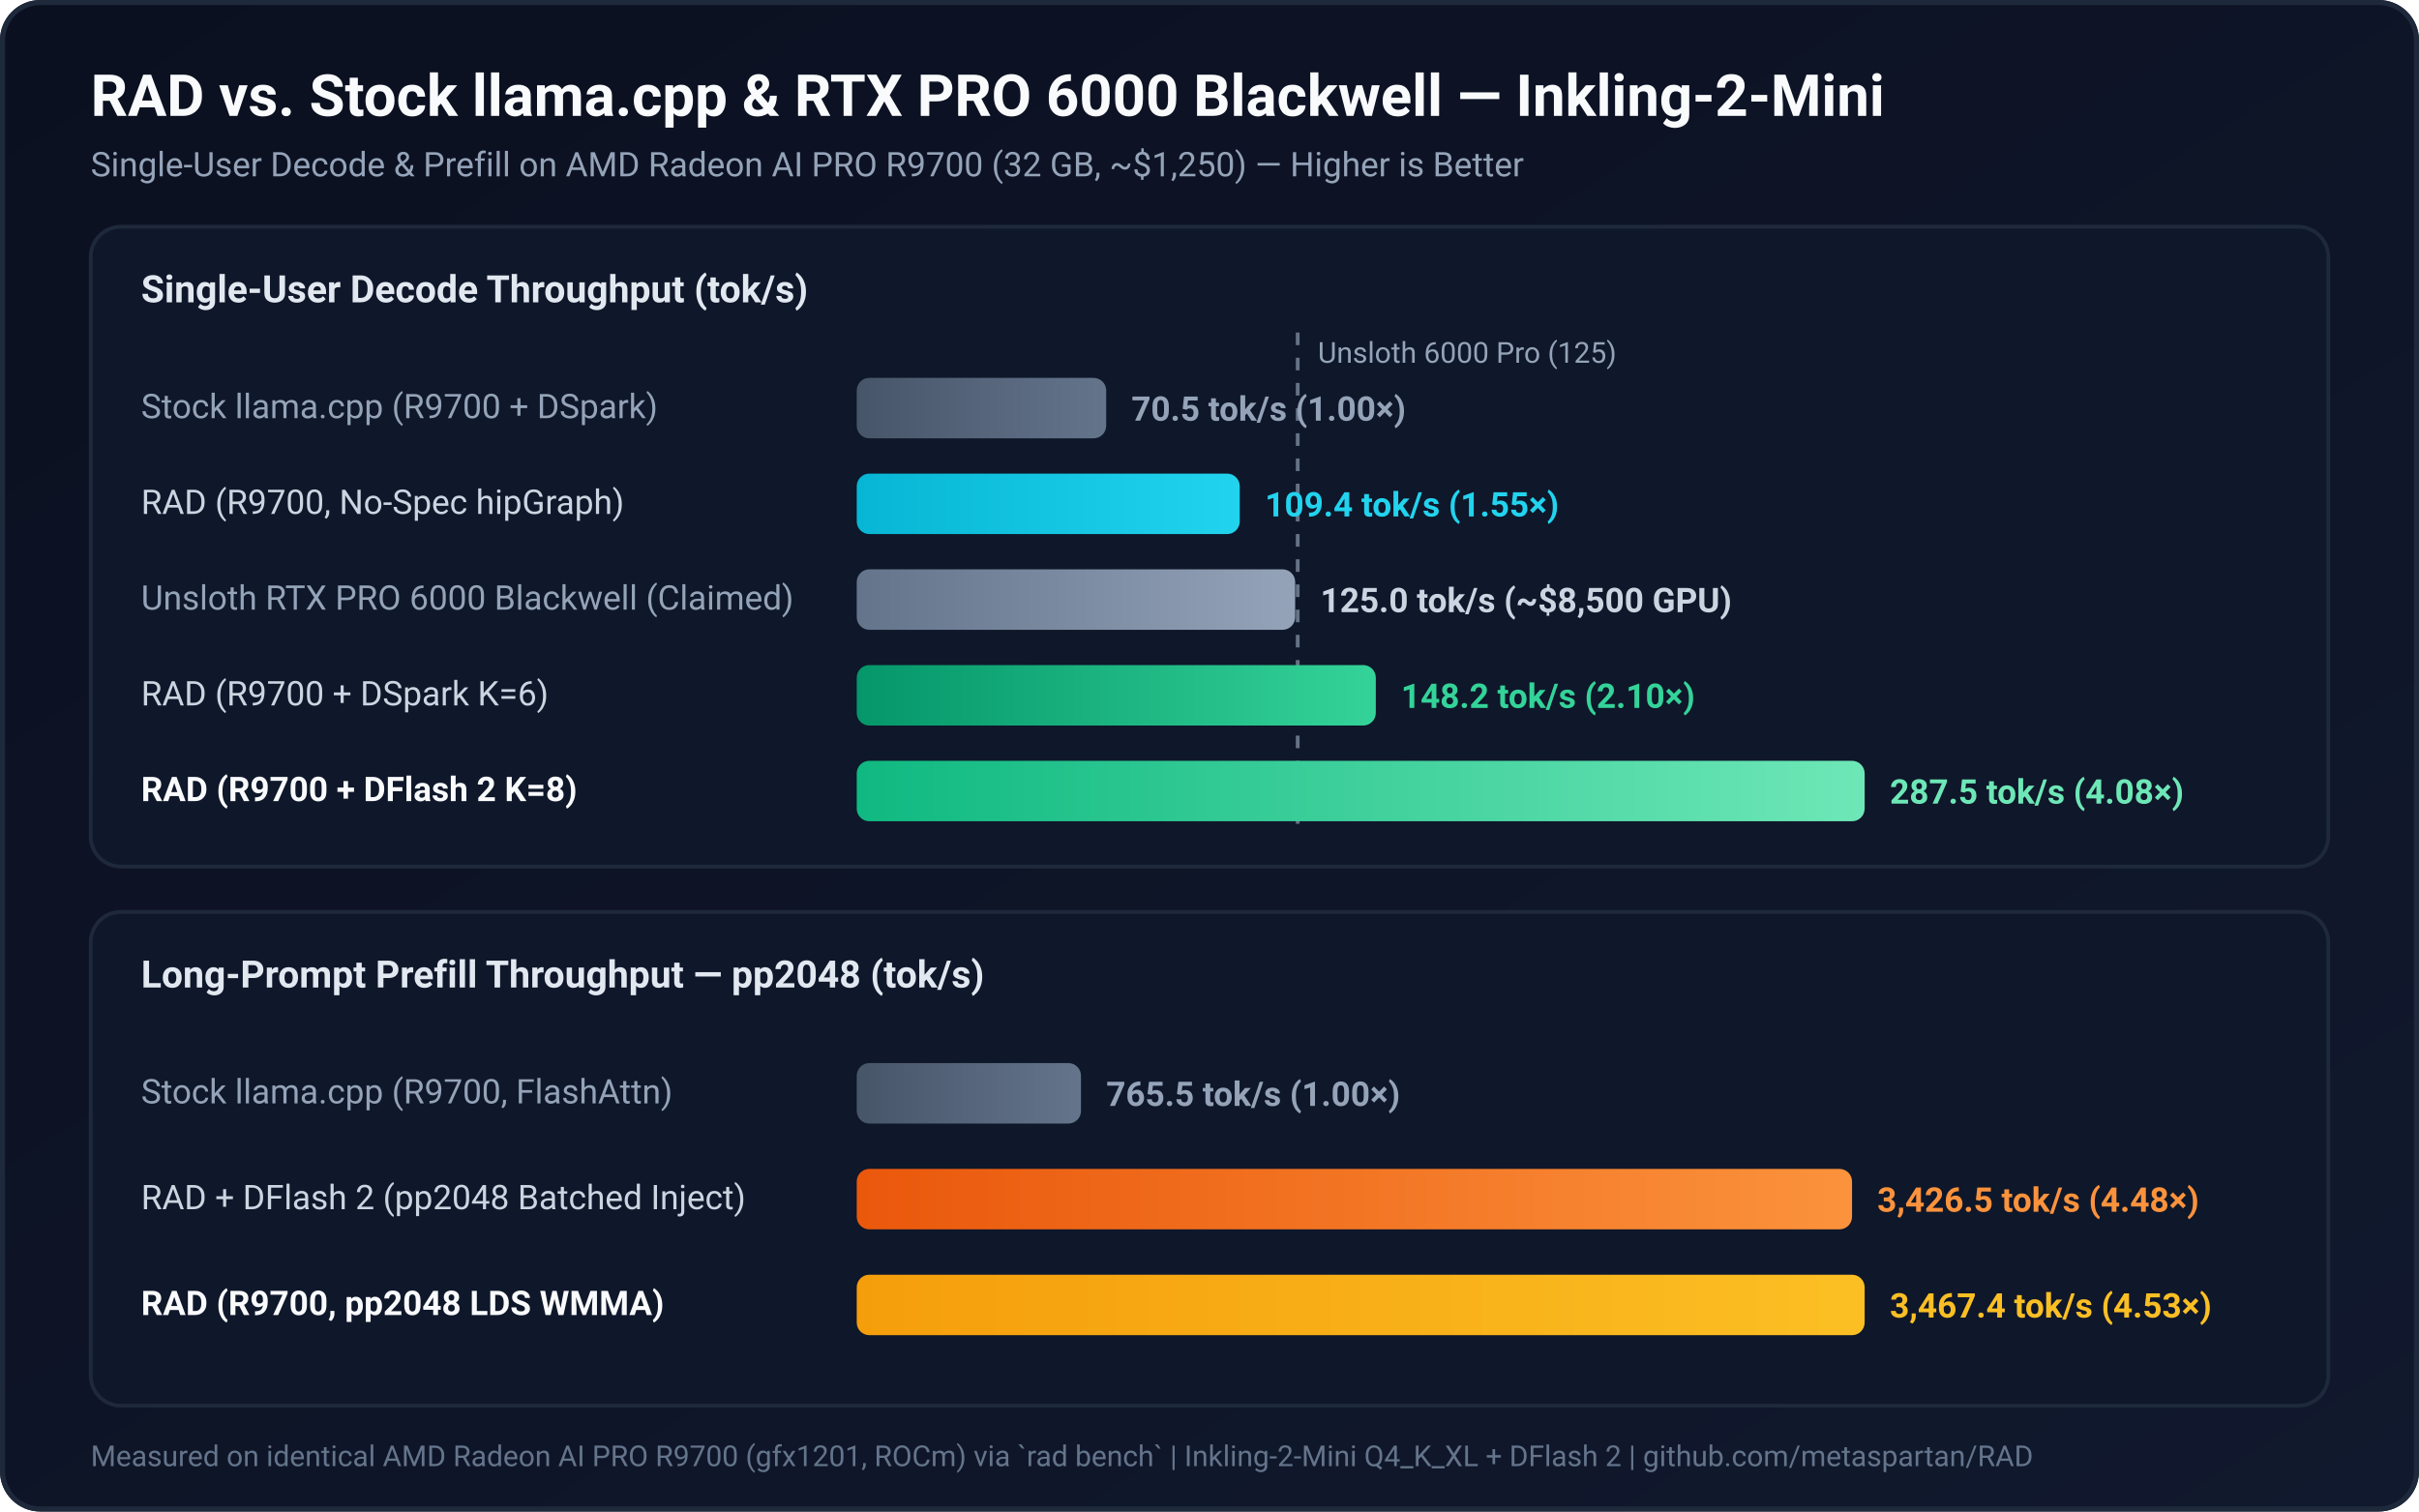
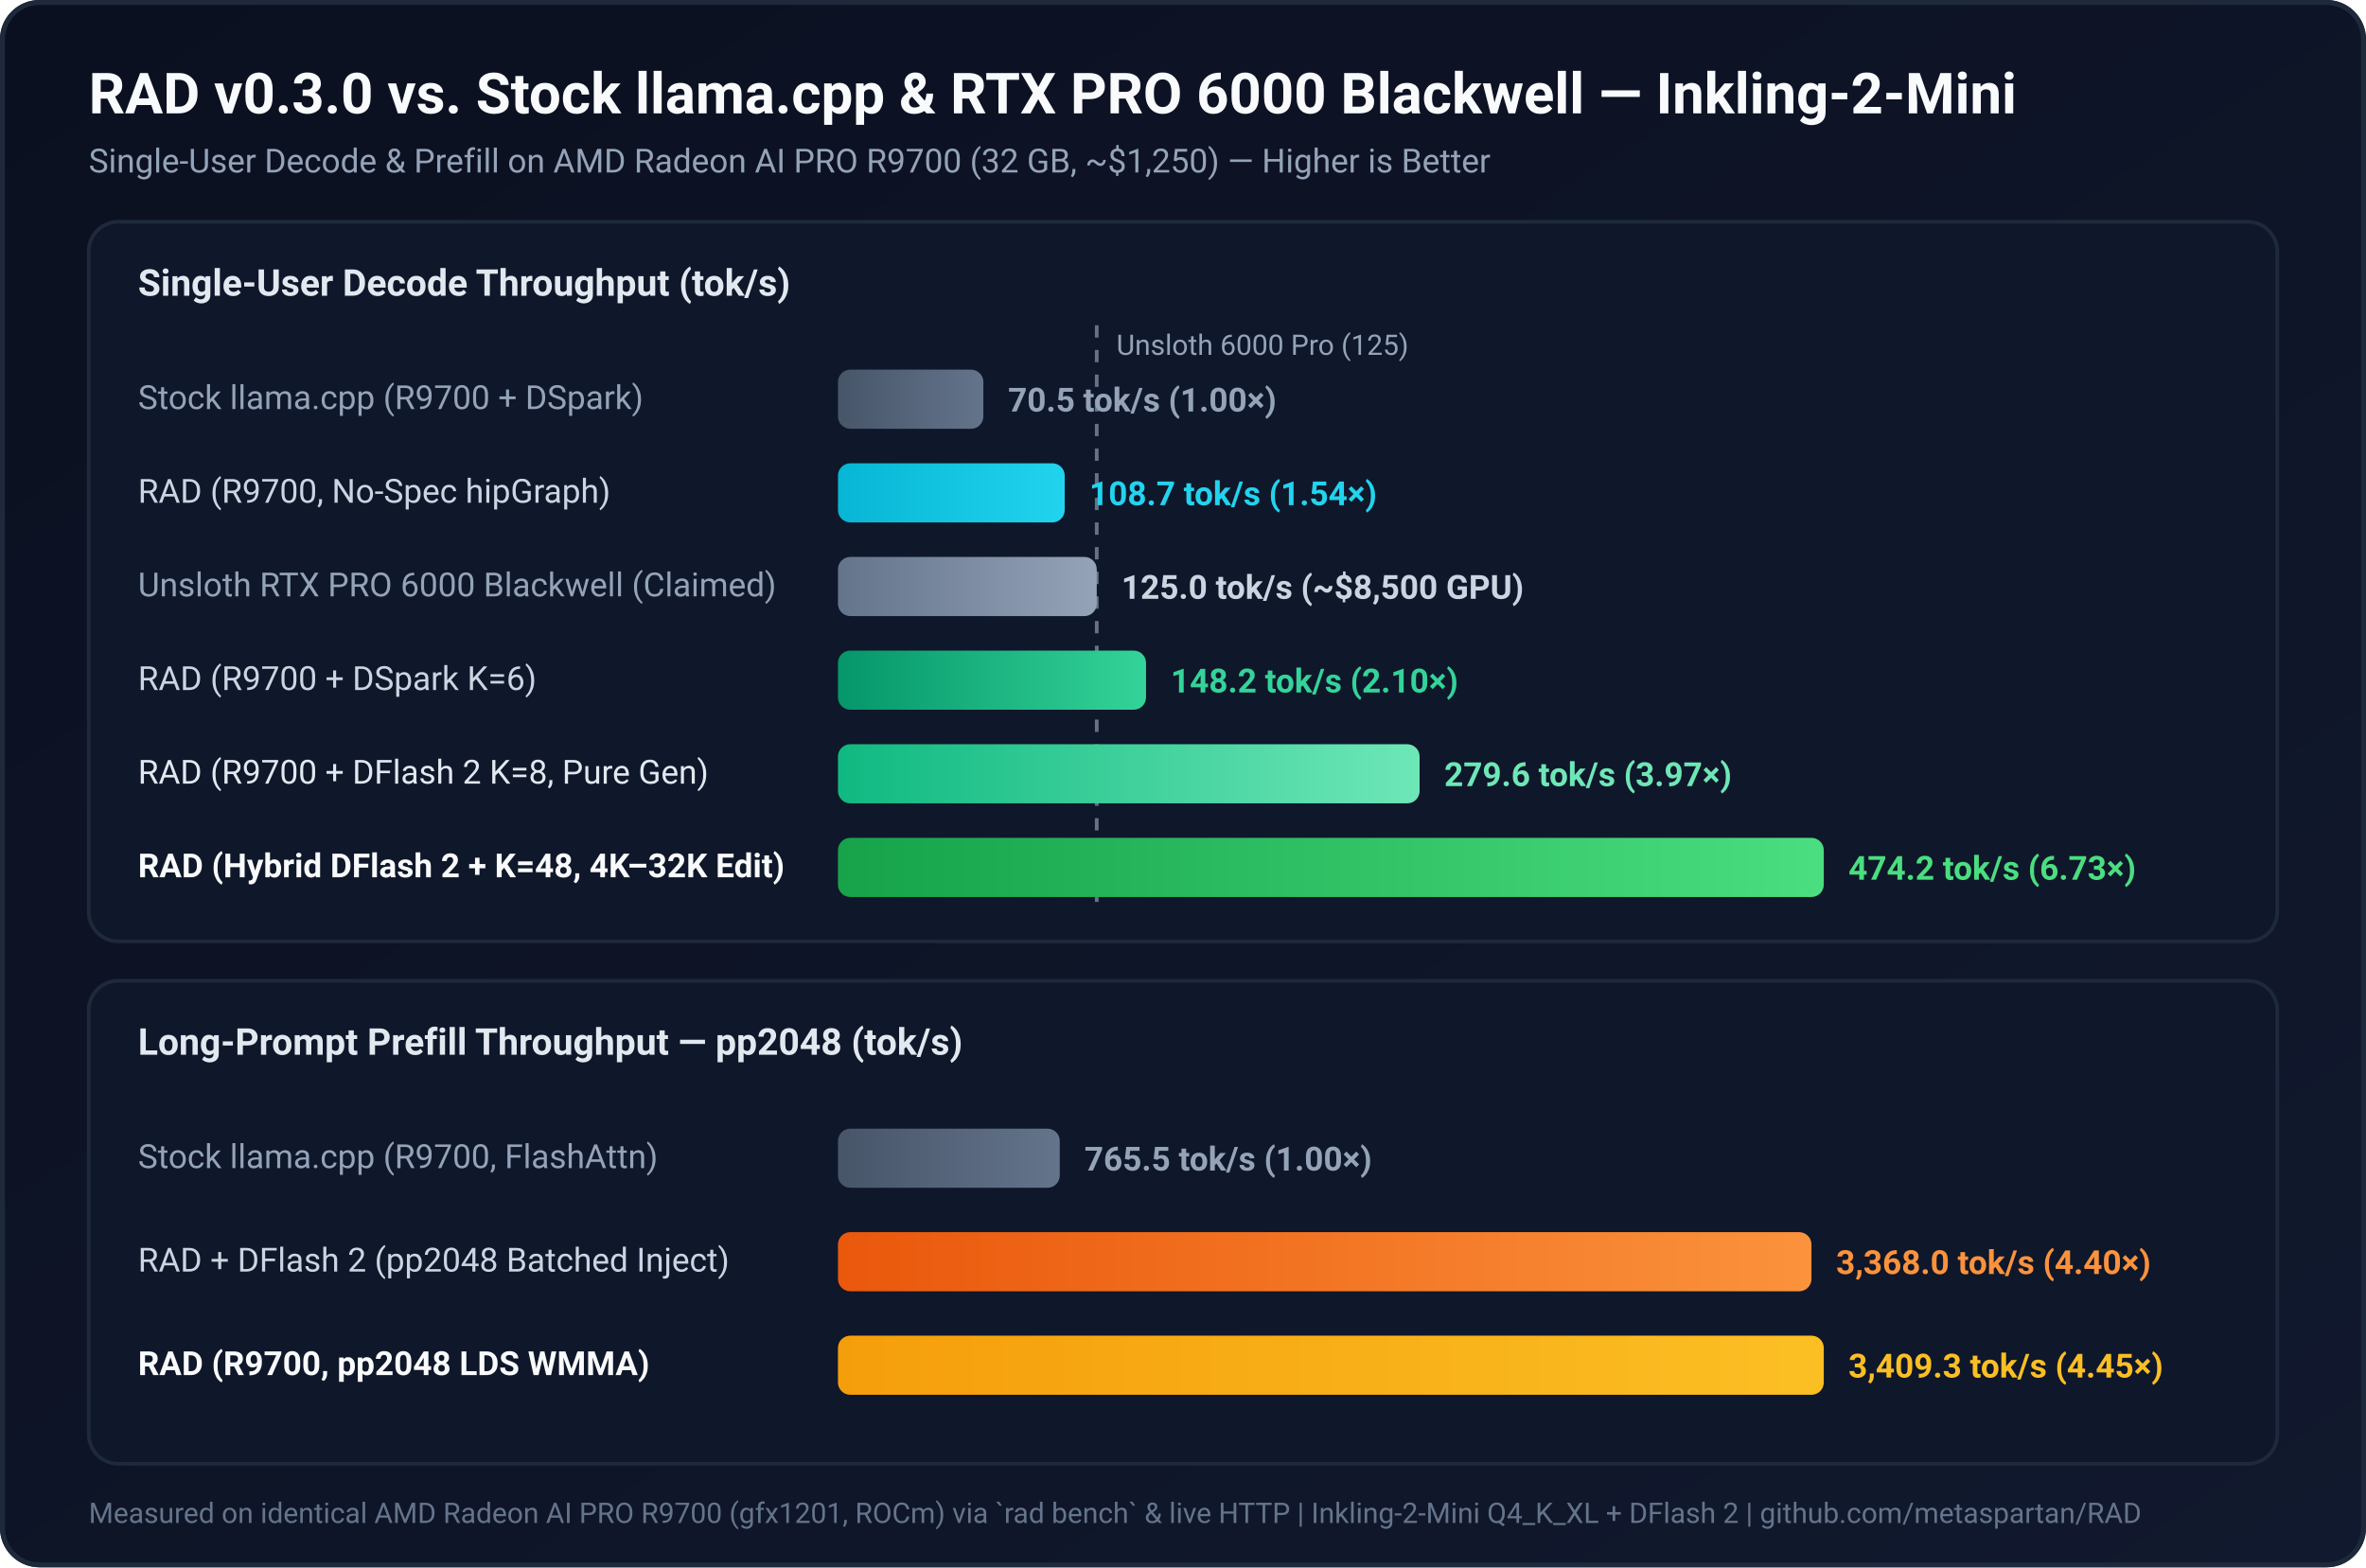
- <svg xmlns="http://www.w3.org/2000/svg" viewBox="0 0 960 600" width="960" height="600">
+ <svg xmlns="http://www.w3.org/2000/svg" viewBox="0 0 960 636" width="960" height="636">
  <defs>
    <linearGradient id="bg" x1="0" y1="0" x2="1" y2="1">
      <stop offset="0%" stop-color="#0b1020" />
      <stop offset="100%" stop-color="#11192e" />
    </linearGradient>
    <linearGradient id="emeraldGrad" x1="0" y1="0" x2="1" y2="0">
      <stop offset="0%" stop-color="#059669" />
      <stop offset="100%" stop-color="#34d399" />
    </linearGradient>
    <linearGradient id="greenGrad" x1="0" y1="0" x2="1" y2="0">
      <stop offset="0%" stop-color="#10b981" />
      <stop offset="100%" stop-color="#6ee7b7" />
+     </linearGradient>
+     <linearGradient id="limeGrad" x1="0" y1="0" x2="1" y2="0">
+       <stop offset="0%" stop-color="#16a34a" />
+       <stop offset="100%" stop-color="#4ade80" />
    </linearGradient>
    <linearGradient id="cyanGrad" x1="0" y1="0" x2="1" y2="0">
      <stop offset="0%" stop-color="#06b6d4" />
      <stop offset="100%" stop-color="#22d3ee" />
    </linearGradient>
    <linearGradient id="amberGrad" x1="0" y1="0" x2="1" y2="0">
      <stop offset="0%" stop-color="#f59e0b" />
      <stop offset="100%" stop-color="#fbbf24" />
    </linearGradient>
    <linearGradient id="orangeGrad" x1="0" y1="0" x2="1" y2="0">
      <stop offset="0%" stop-color="#ea580c" />
      <stop offset="100%" stop-color="#fb923c" />
    </linearGradient>
    <linearGradient id="slateGrad" x1="0" y1="0" x2="1" y2="0">
      <stop offset="0%" stop-color="#475569" />
      <stop offset="100%" stop-color="#64748b" />
    </linearGradient>
    <linearGradient id="mutedGrad" x1="0" y1="0" x2="1" y2="0">
      <stop offset="0%" stop-color="#64748b" />
      <stop offset="100%" stop-color="#94a3b8" />
    </linearGradient>
  </defs>
-   <rect width="960" height="600" rx="16" fill="url(#bg)" />
-   <rect x="1" y="1" width="958" height="598" rx="15" fill="none" stroke="#1e293b" stroke-width="2" />
-   <text x="36" y="46" font-family="system-ui, -apple-system, Segoe UI, Roboto, sans-serif" font-size="23" font-weight="700" fill="#f8fafc">RAD vs. Stock llama.cpp &amp; RTX PRO 6000 Blackwell — Inkling-2-Mini</text>
+   <rect width="960" height="636" rx="16" fill="url(#bg)" />
+   <rect x="1" y="1" width="958" height="634" rx="15" fill="none" stroke="#1e293b" stroke-width="2" />
+   <text x="36" y="46" font-family="system-ui, -apple-system, Segoe UI, Roboto, sans-serif" font-size="23" font-weight="700" fill="#f8fafc">RAD v0.3.0 vs. Stock llama.cpp &amp; RTX PRO 6000 Blackwell — Inkling-2-Mini</text>
  <text x="36" y="70" font-family="system-ui, -apple-system, Segoe UI, Roboto, sans-serif" font-size="13.5" fill="#94a3b8">Single-User Decode &amp; Prefill on AMD Radeon AI PRO R9700 (32 GB, ~$1,250) — Higher is Better</text>
-   <rect x="36" y="90" width="888" height="254" rx="12" fill="#0f172a" stroke="#1e293b" stroke-width="1.5" />
+   <rect x="36" y="90" width="888" height="292" rx="12" fill="#0f172a" stroke="#1e293b" stroke-width="1.5" />
  <text x="56" y="120" font-family="system-ui, -apple-system, Segoe UI, Roboto, sans-serif" font-size="15" font-weight="700" fill="#e2e8f0">Single-User Decode Throughput (tok/s)</text>
-   <line x1="515" y1="132" x2="515" y2="328" stroke="#94a3b8" stroke-width="1.5" stroke-dasharray="5,5" opacity="0.65" />
-   <text x="523" y="144" font-family="system-ui, -apple-system, Segoe UI, Roboto, sans-serif" font-size="11.5" fill="#94a3b8">Unsloth 6000 Pro (125)</text>
+   <line x1="445" y1="132" x2="445" y2="366" stroke="#94a3b8" stroke-width="1.5" stroke-dasharray="5,5" opacity="0.65" />
+   <text x="453" y="144" font-family="system-ui, -apple-system, Segoe UI, Roboto, sans-serif" font-size="11.5" fill="#94a3b8">Unsloth 6000 Pro (125)</text>
  <text x="56" y="166" font-family="system-ui, -apple-system, Segoe UI, Roboto, sans-serif" font-size="13.5" fill="#94a3b8">Stock llama.cpp (R9700 + DSpark)</text>
-   <rect x="340" y="150" width="99" height="24" rx="5" fill="url(#slateGrad)" />
-   <text x="449" y="167" font-family="system-ui, -apple-system, Segoe UI, Roboto, sans-serif" font-size="13.5" font-weight="700" fill="#94a3b8">70.5 tok/s (1.00×)</text>
+   <rect x="340" y="150" width="59" height="24" rx="5" fill="url(#slateGrad)" />
+   <text x="409" y="167" font-family="system-ui, -apple-system, Segoe UI, Roboto, sans-serif" font-size="13.5" font-weight="700" fill="#94a3b8">70.5 tok/s (1.00×)</text>
  <text x="56" y="204" font-family="system-ui, -apple-system, Segoe UI, Roboto, sans-serif" font-size="13.5" fill="#cbd5e1">RAD (R9700, No-Spec hipGraph)</text>
-   <rect x="340" y="188" width="152" height="24" rx="5" fill="url(#cyanGrad)" />
-   <text x="502" y="205" font-family="system-ui, -apple-system, Segoe UI, Roboto, sans-serif" font-size="13.5" font-weight="700" fill="#22d3ee">109.4 tok/s (1.55×)</text>
+   <rect x="340" y="188" width="92" height="24" rx="5" fill="url(#cyanGrad)" />
+   <text x="442" y="205" font-family="system-ui, -apple-system, Segoe UI, Roboto, sans-serif" font-size="13.5" font-weight="700" fill="#22d3ee">108.7 tok/s (1.54×)</text>
  <text x="56" y="242" font-family="system-ui, -apple-system, Segoe UI, Roboto, sans-serif" font-size="13.5" fill="#94a3b8">Unsloth RTX PRO 6000 Blackwell (Claimed)</text>
-   <rect x="340" y="226" width="174" height="24" rx="5" fill="url(#mutedGrad)" />
-   <text x="524" y="243" font-family="system-ui, -apple-system, Segoe UI, Roboto, sans-serif" font-size="13.5" font-weight="700" fill="#cbd5e1">125.0 tok/s (~$8,500 GPU)</text>
+   <rect x="340" y="226" width="105" height="24" rx="5" fill="url(#mutedGrad)" />
+   <text x="455" y="243" font-family="system-ui, -apple-system, Segoe UI, Roboto, sans-serif" font-size="13.5" font-weight="700" fill="#cbd5e1">125.0 tok/s (~$8,500 GPU)</text>
  <text x="56" y="280" font-family="system-ui, -apple-system, Segoe UI, Roboto, sans-serif" font-size="13.5" fill="#cbd5e1">RAD (R9700 + DSpark K=6)</text>
-   <rect x="340" y="264" width="206" height="24" rx="5" fill="url(#emeraldGrad)" />
-   <text x="556" y="281" font-family="system-ui, -apple-system, Segoe UI, Roboto, sans-serif" font-size="13.5" font-weight="700" fill="#34d399">148.2 tok/s (2.10×)</text>
-   <text x="56" y="318" font-family="system-ui, -apple-system, Segoe UI, Roboto, sans-serif" font-size="13.5" font-weight="700" fill="#f8fafc">RAD (R9700 + DFlash 2 K=8)</text>
-   <rect x="340" y="302" width="400" height="24" rx="5" fill="url(#greenGrad)" />
-   <text x="750" y="319" font-family="system-ui, -apple-system, Segoe UI, Roboto, sans-serif" font-size="13.5" font-weight="700" fill="#6ee7b7">287.5 tok/s (4.08×)</text>
-   <rect x="36" y="362" width="888" height="196" rx="12" fill="#0f172a" stroke="#1e293b" stroke-width="1.5" />
-   <text x="56" y="392" font-family="system-ui, -apple-system, Segoe UI, Roboto, sans-serif" font-size="15" font-weight="700" fill="#e2e8f0">Long-Prompt Prefill Throughput — pp2048 (tok/s)</text>
-   <text x="56" y="438" font-family="system-ui, -apple-system, Segoe UI, Roboto, sans-serif" font-size="13.5" fill="#94a3b8">Stock llama.cpp (R9700, FlashAttn)</text>
-   <rect x="340" y="422" width="89" height="24" rx="5" fill="url(#slateGrad)" />
-   <text x="439" y="439" font-family="system-ui, -apple-system, Segoe UI, Roboto, sans-serif" font-size="13.5" font-weight="700" fill="#94a3b8">765.5 tok/s (1.00×)</text>
-   <text x="56" y="480" font-family="system-ui, -apple-system, Segoe UI, Roboto, sans-serif" font-size="13.5" fill="#cbd5e1">RAD + DFlash 2 (pp2048 Batched Inject)</text>
-   <rect x="340" y="464" width="395" height="24" rx="5" fill="url(#orangeGrad)" />
-   <text x="745" y="481" font-family="system-ui, -apple-system, Segoe UI, Roboto, sans-serif" font-size="13.5" font-weight="700" fill="#fb923c">3,426.5 tok/s (4.48×)</text>
-   <text x="56" y="522" font-family="system-ui, -apple-system, Segoe UI, Roboto, sans-serif" font-size="13.5" font-weight="700" fill="#f8fafc">RAD (R9700, pp2048 LDS WMMA)</text>
-   <rect x="340" y="506" width="400" height="24" rx="5" fill="url(#amberGrad)" />
-   <text x="750" y="523" font-family="system-ui, -apple-system, Segoe UI, Roboto, sans-serif" font-size="13.5" font-weight="700" fill="#fbbf24">3,467.4 tok/s (4.53×)</text>
-   <text x="36" y="582" font-family="system-ui, -apple-system, Segoe UI, Roboto, sans-serif" font-size="11.5" fill="#64748b">Measured on identical AMD Radeon AI PRO R9700 (gfx1201, ROCm) via `rad bench` | Inkling-2-Mini Q4_K_XL + DFlash 2 | github.com/metaspartan/RAD</text>
+   <rect x="340" y="264" width="125" height="24" rx="5" fill="url(#emeraldGrad)" />
+   <text x="475" y="281" font-family="system-ui, -apple-system, Segoe UI, Roboto, sans-serif" font-size="13.5" font-weight="700" fill="#34d399">148.2 tok/s (2.10×)</text>
+   <text x="56" y="318" font-family="system-ui, -apple-system, Segoe UI, Roboto, sans-serif" font-size="13.5" fill="#e2e8f0">RAD (R9700 + DFlash 2 K=8, Pure Gen)</text>
+   <rect x="340" y="302" width="236" height="24" rx="5" fill="url(#greenGrad)" />
+   <text x="586" y="319" font-family="system-ui, -apple-system, Segoe UI, Roboto, sans-serif" font-size="13.5" font-weight="700" fill="#6ee7b7">279.6 tok/s (3.97×)</text>
+   <text x="56" y="356" font-family="system-ui, -apple-system, Segoe UI, Roboto, sans-serif" font-size="13.5" font-weight="700" fill="#f8fafc">RAD (Hybrid DFlash 2 + K=48, 4K–32K Edit)</text>
+   <rect x="340" y="340" width="400" height="24" rx="5" fill="url(#limeGrad)" />
+   <text x="750" y="357" font-family="system-ui, -apple-system, Segoe UI, Roboto, sans-serif" font-size="13.5" font-weight="700" fill="#4ade80">474.2 tok/s (6.73×)</text>
+   <rect x="36" y="398" width="888" height="196" rx="12" fill="#0f172a" stroke="#1e293b" stroke-width="1.5" />
+   <text x="56" y="428" font-family="system-ui, -apple-system, Segoe UI, Roboto, sans-serif" font-size="15" font-weight="700" fill="#e2e8f0">Long-Prompt Prefill Throughput — pp2048 (tok/s)</text>
+   <text x="56" y="474" font-family="system-ui, -apple-system, Segoe UI, Roboto, sans-serif" font-size="13.5" fill="#94a3b8">Stock llama.cpp (R9700, FlashAttn)</text>
+   <rect x="340" y="458" width="90" height="24" rx="5" fill="url(#slateGrad)" />
+   <text x="440" y="475" font-family="system-ui, -apple-system, Segoe UI, Roboto, sans-serif" font-size="13.5" font-weight="700" fill="#94a3b8">765.5 tok/s (1.00×)</text>
+   <text x="56" y="516" font-family="system-ui, -apple-system, Segoe UI, Roboto, sans-serif" font-size="13.5" fill="#cbd5e1">RAD + DFlash 2 (pp2048 Batched Inject)</text>
+   <rect x="340" y="500" width="395" height="24" rx="5" fill="url(#orangeGrad)" />
+   <text x="745" y="517" font-family="system-ui, -apple-system, Segoe UI, Roboto, sans-serif" font-size="13.5" font-weight="700" fill="#fb923c">3,368.0 tok/s (4.40×)</text>
+   <text x="56" y="558" font-family="system-ui, -apple-system, Segoe UI, Roboto, sans-serif" font-size="13.5" font-weight="700" fill="#f8fafc">RAD (R9700, pp2048 LDS WMMA)</text>
+   <rect x="340" y="542" width="400" height="24" rx="5" fill="url(#amberGrad)" />
+   <text x="750" y="559" font-family="system-ui, -apple-system, Segoe UI, Roboto, sans-serif" font-size="13.5" font-weight="700" fill="#fbbf24">3,409.3 tok/s (4.45×)</text>
+   <text x="36" y="618" font-family="system-ui, -apple-system, Segoe UI, Roboto, sans-serif" font-size="11.5" fill="#64748b">Measured on identical AMD Radeon AI PRO R9700 (gfx1201, ROCm) via `rad bench` &amp; live HTTP | Inkling-2-Mini Q4_K_XL + DFlash 2 | github.com/metaspartan/RAD</text>
</svg>
